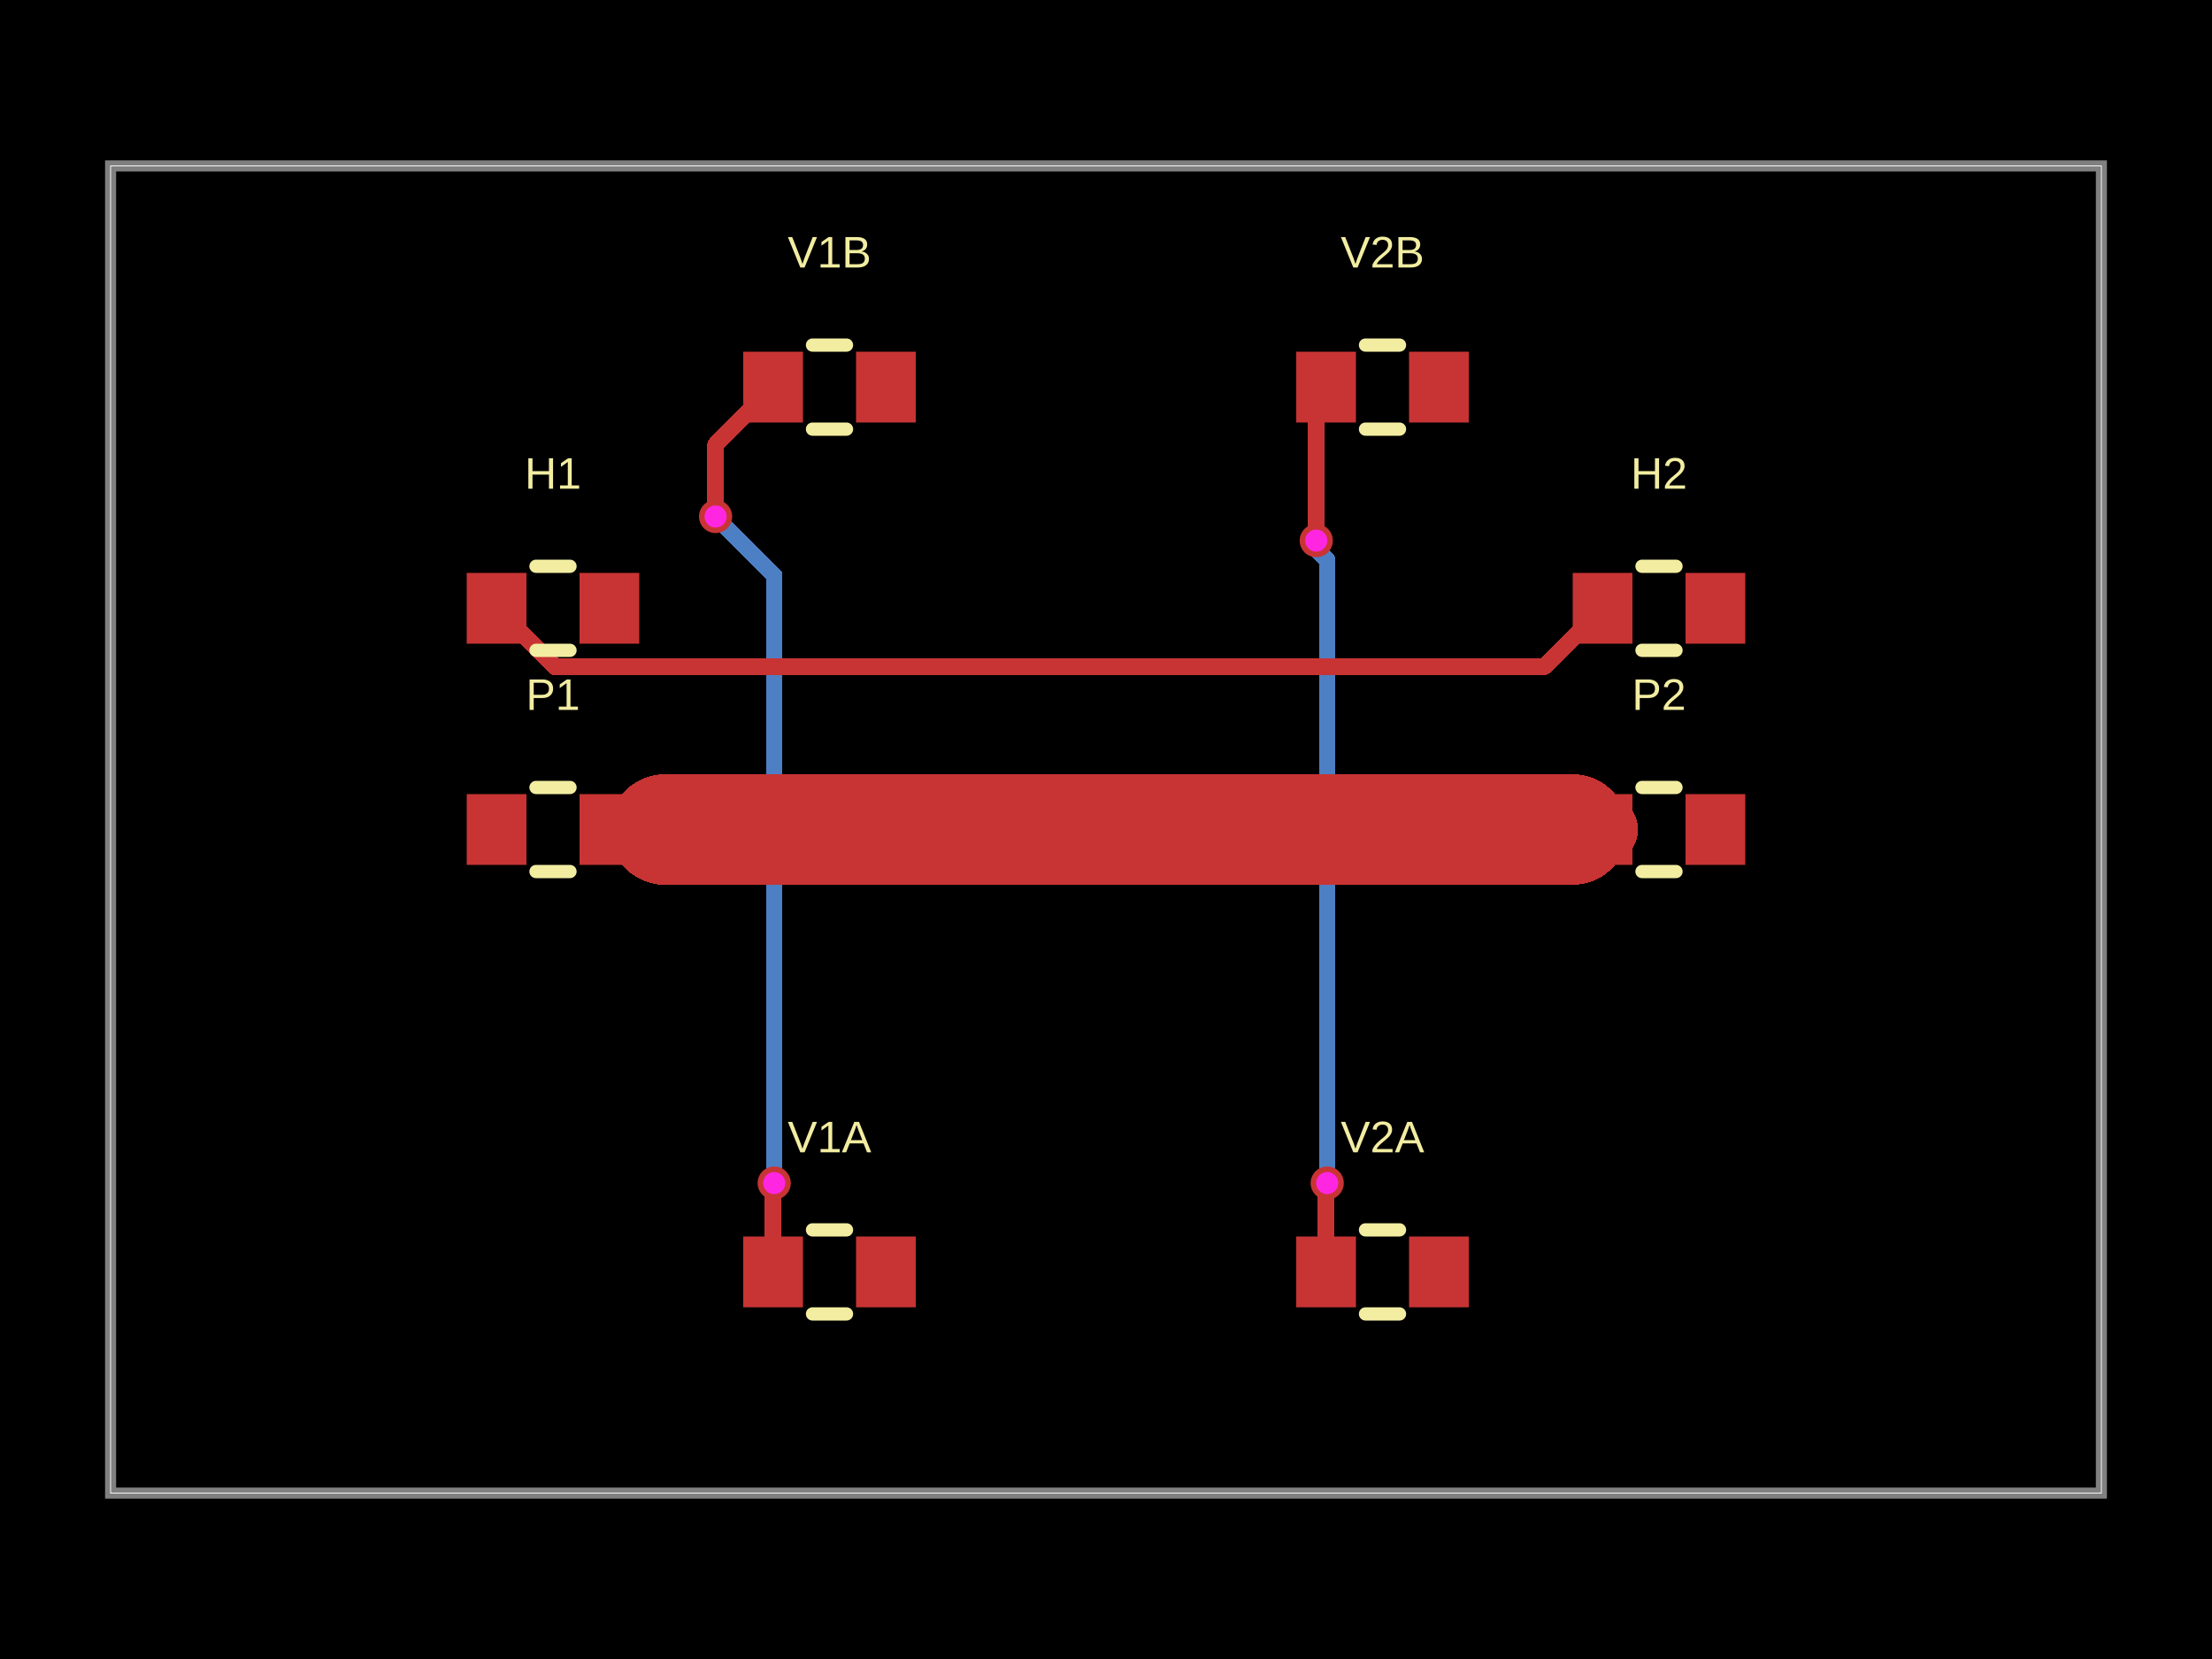
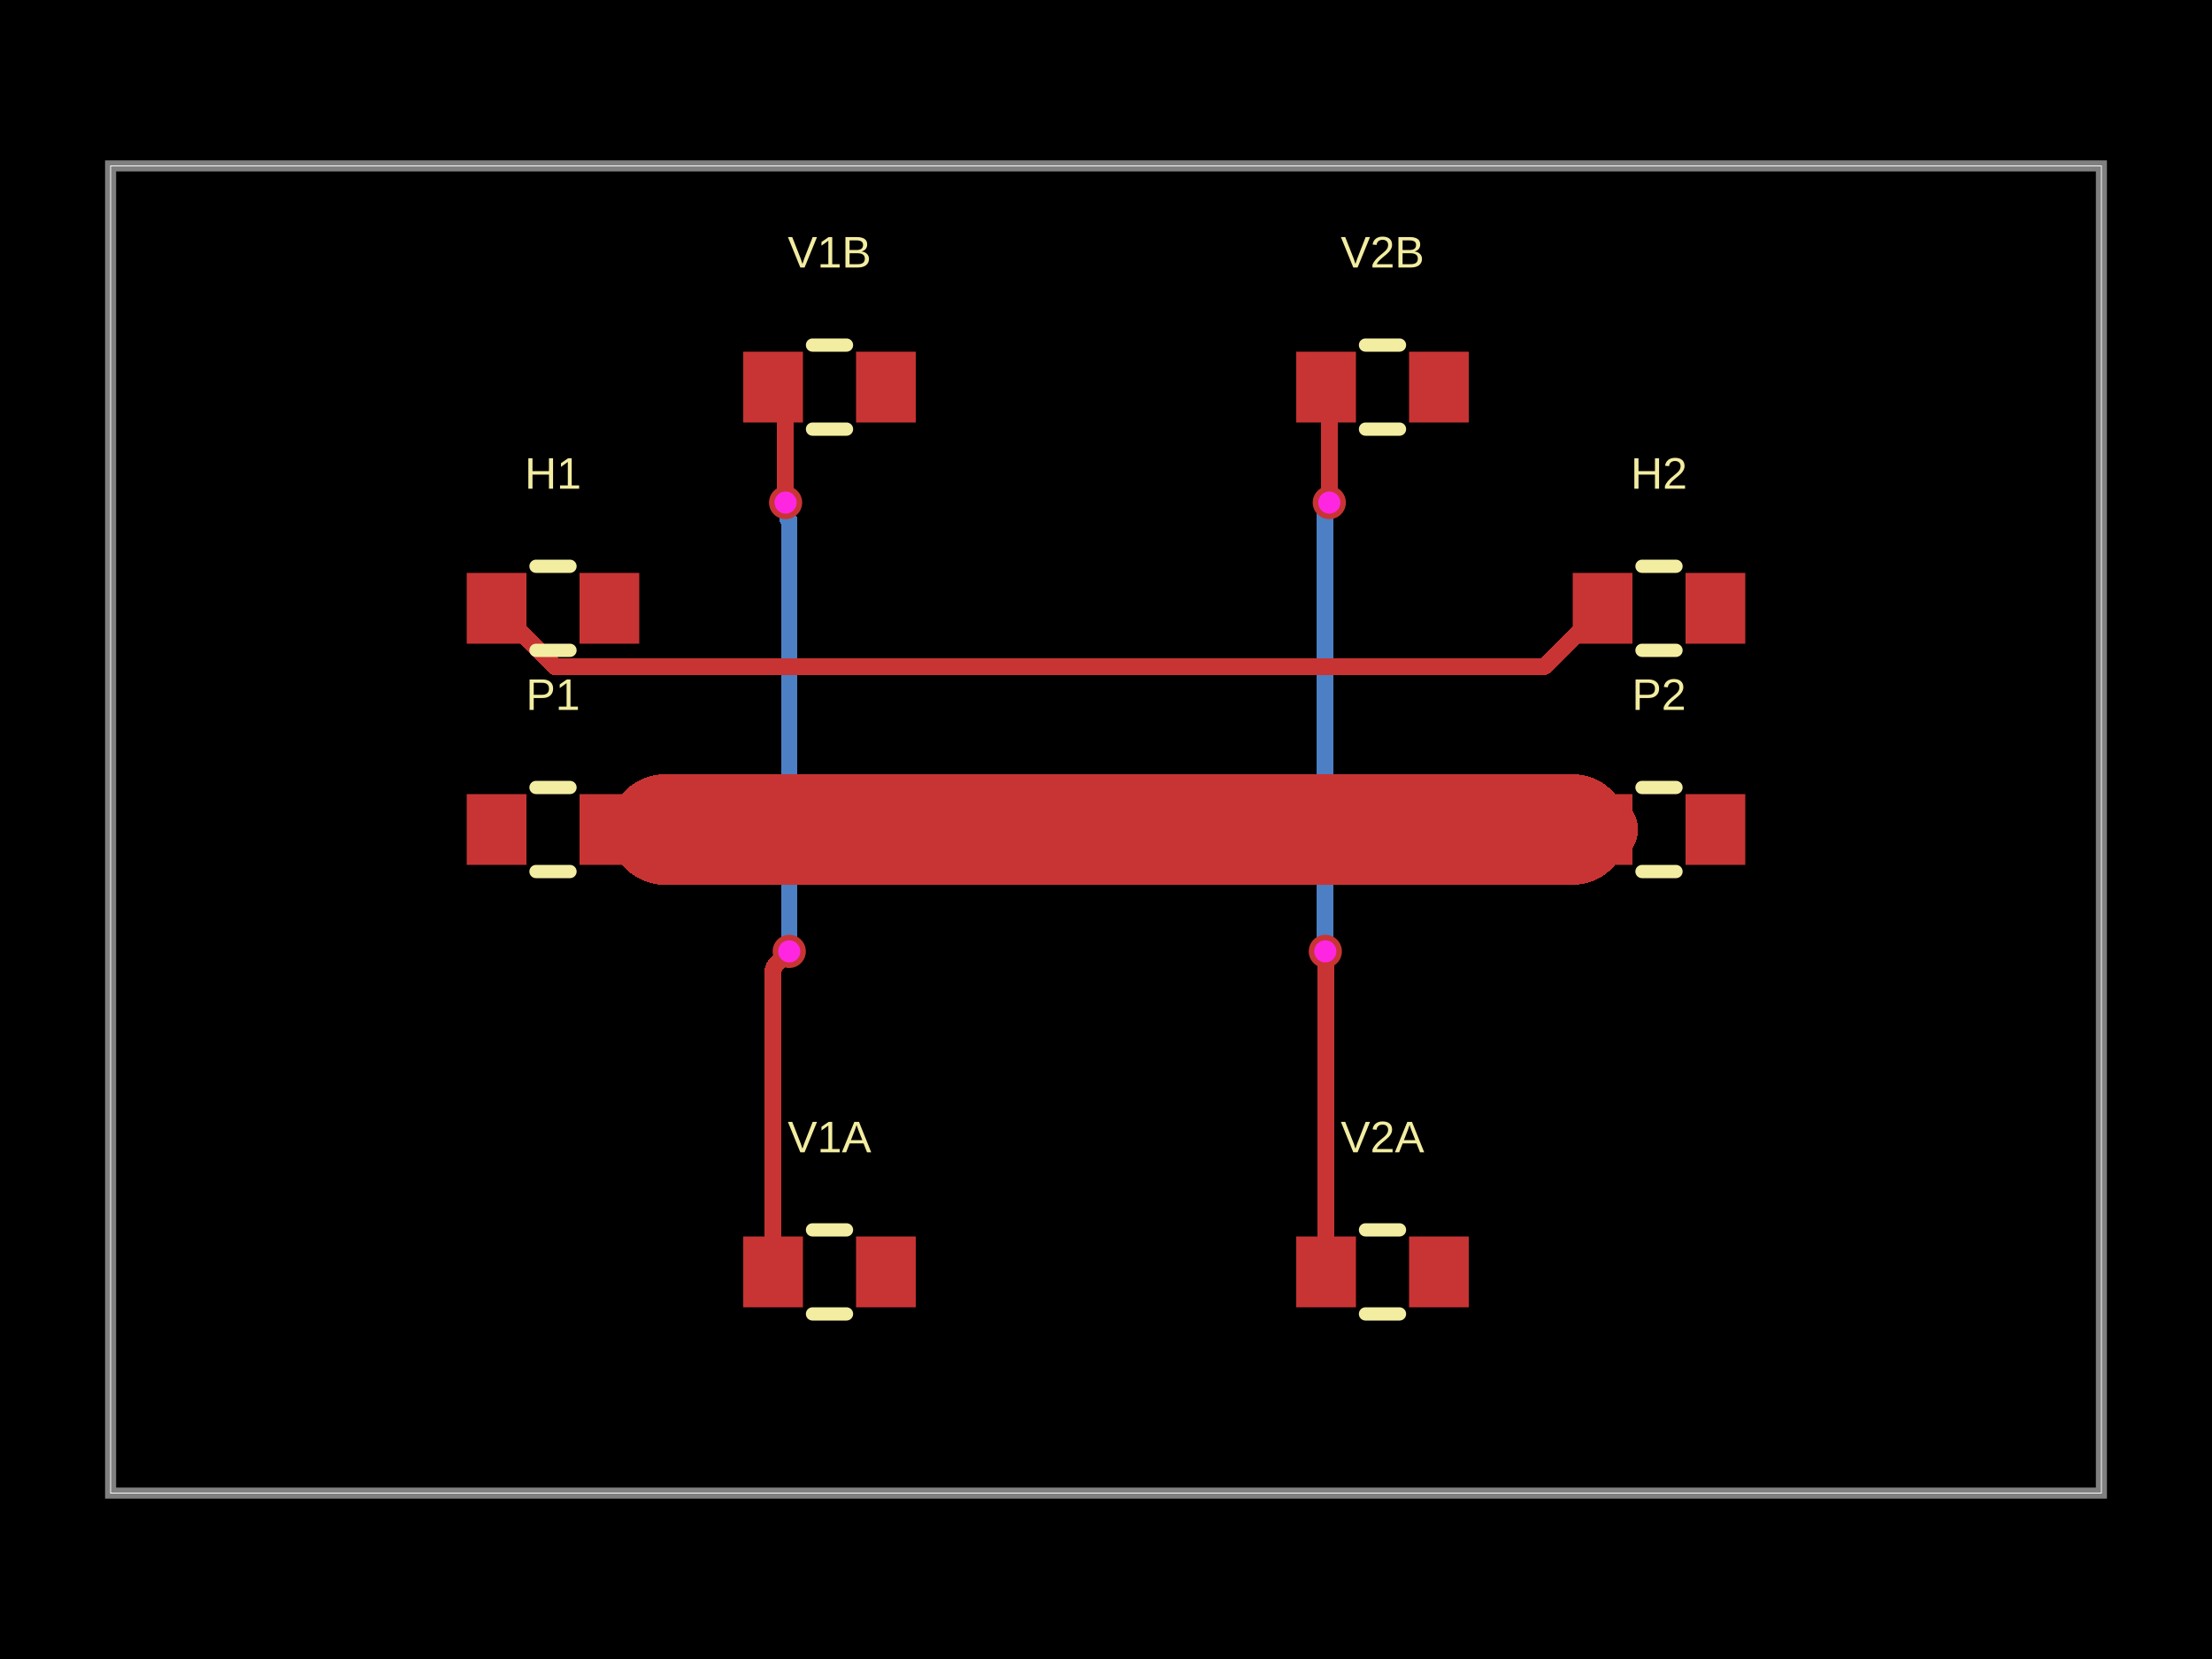
- <svg xmlns="http://www.w3.org/2000/svg" width="800" height="600" data-software-used-string="@tscircuit/core@0.0.1607">
+ <svg xmlns="http://www.w3.org/2000/svg" width="800" height="600" data-software-used-string="@tscircuit/core@0.0.1713">
  <style />
  <rect class="boundary" x="0" y="0" fill="#000" width="800" height="600" data-type="pcb_background" data-pcb-layer="global" />
  <rect class="pcb-boundary" fill="none" stroke="#fff" stroke-width="0.3" x="40" y="60" width="720" height="480" data-type="pcb_boundary" data-pcb-layer="global" />
  <path class="pcb-board" d="M 40 540 L 760 540 L 760 60 L 40 60 Z" fill="none" stroke="rgba(255, 255, 255, 0.5)" stroke-width="4" data-type="pcb_board" data-pcb-layer="board" />
-   <path class="pcb-trace" stroke="rgb(77, 127, 196)" fill="none" d="M 480 427.88 L 480 202.508" stroke-width="6" stroke-linecap="round" stroke-linejoin="round" shape-rendering="crispEdges" data-type="pcb_trace" data-pcb-layer="bottom" />
-   <path class="pcb-trace" stroke="rgb(77, 127, 196)" fill="none" d="M 480 202.508 L 475.711 198.219" stroke-width="6" stroke-linecap="round" stroke-linejoin="round" shape-rendering="crispEdges" data-type="pcb_trace" data-pcb-layer="bottom" />
-   <path class="pcb-trace" stroke="rgb(77, 127, 196)" fill="none" d="M 475.711 198.219 L 475.711 195.849" stroke-width="6" stroke-linecap="round" stroke-linejoin="round" shape-rendering="crispEdges" data-type="pcb_trace" data-pcb-layer="bottom" />
-   <path class="pcb-trace" stroke="rgb(77, 127, 196)" fill="none" d="M 475.711 195.849 L 476.04 195.52" stroke-width="6" stroke-linecap="round" stroke-linejoin="round" shape-rendering="crispEdges" data-type="pcb_trace" data-pcb-layer="bottom" />
-   <path class="pcb-trace" stroke="rgb(77, 127, 196)" fill="none" d="M 280 427.88 L 280 208.111" stroke-width="6" stroke-linecap="round" stroke-linejoin="round" shape-rendering="crispEdges" data-type="pcb_trace" data-pcb-layer="bottom" />
-   <path class="pcb-trace" stroke="rgb(77, 127, 196)" fill="none" d="M 280 208.111 L 261.833 189.945" stroke-width="6" stroke-linecap="round" stroke-linejoin="round" shape-rendering="crispEdges" data-type="pcb_trace" data-pcb-layer="bottom" />
-   <path class="pcb-trace" stroke="rgb(77, 127, 196)" fill="none" d="M 261.833 189.945 L 261.833 189.833" stroke-width="6" stroke-linecap="round" stroke-linejoin="round" shape-rendering="crispEdges" data-type="pcb_trace" data-pcb-layer="bottom" />
-   <path class="pcb-trace" stroke="rgb(77, 127, 196)" fill="none" d="M 261.833 189.833 L 258.8 186.8" stroke-width="6" stroke-linecap="round" stroke-linejoin="round" shape-rendering="crispEdges" data-type="pcb_trace" data-pcb-layer="bottom" />
+   <path class="pcb-trace" stroke="rgb(77, 127, 196)" fill="none" d="M 479.32 344.08 L 479.32 188.719" stroke-width="6" stroke-linecap="round" stroke-linejoin="round" shape-rendering="crispEdges" data-type="pcb_trace" data-pcb-layer="bottom" />
+   <path class="pcb-trace" stroke="rgb(77, 127, 196)" fill="none" d="M 479.32 188.719 L 479.32 183.2" stroke-width="6" stroke-linecap="round" stroke-linejoin="round" shape-rendering="crispEdges" data-type="pcb_trace" data-pcb-layer="bottom" />
+   <path class="pcb-trace" stroke="rgb(77, 127, 196)" fill="none" d="M 479.32 183.2 L 480.76 181.76" stroke-width="6" stroke-linecap="round" stroke-linejoin="round" shape-rendering="crispEdges" data-type="pcb_trace" data-pcb-layer="bottom" />
+   <path class="pcb-trace" stroke="rgb(77, 127, 196)" fill="none" d="M 285.44 344.08 L 285.44 188.284" stroke-width="6" stroke-linecap="round" stroke-linejoin="round" shape-rendering="crispEdges" data-type="pcb_trace" data-pcb-layer="bottom" />
+   <path class="pcb-trace" stroke="rgb(77, 127, 196)" fill="none" d="M 285.44 188.284 L 284.821 187.665" stroke-width="6" stroke-linecap="round" stroke-linejoin="round" shape-rendering="crispEdges" data-type="pcb_trace" data-pcb-layer="bottom" />
+   <path class="pcb-trace" stroke="rgb(77, 127, 196)" fill="none" d="M 284.821 187.665 L 284.821 182.461" stroke-width="6" stroke-linecap="round" stroke-linejoin="round" shape-rendering="crispEdges" data-type="pcb_trace" data-pcb-layer="bottom" />
+   <path class="pcb-trace" stroke="rgb(77, 127, 196)" fill="none" d="M 284.821 182.461 L 284.12 181.76" stroke-width="6" stroke-linecap="round" stroke-linejoin="round" shape-rendering="crispEdges" data-type="pcb_trace" data-pcb-layer="bottom" />
  <rect class="pcb-pad" fill="rgb(200, 52, 52)" x="168.8" y="287.2" width="21.6" height="25.6" data-type="pcb_smtpad" data-pcb-layer="top" data-pad-name="P1.pin1" />
  <rect class="pcb-pad" fill="rgb(200, 52, 52)" x="209.6" y="287.2" width="21.6" height="25.6" data-type="pcb_smtpad" data-pcb-layer="top" data-pad-name="P1.pin2" />
  <rect class="pcb-pad" fill="rgb(200, 52, 52)" x="568.8" y="287.2" width="21.6" height="25.6" data-type="pcb_smtpad" data-pcb-layer="top" data-pad-name="P2.pin1" />
  <rect class="pcb-pad" fill="rgb(200, 52, 52)" x="609.6" y="287.2" width="21.6" height="25.6" data-type="pcb_smtpad" data-pcb-layer="top" data-pad-name="P2.pin2" />
  <rect class="pcb-pad" fill="rgb(200, 52, 52)" x="168.8" y="207.2" width="21.6" height="25.6" data-type="pcb_smtpad" data-pcb-layer="top" data-pad-name="H1.pin1" data-pad-net-name="GND" />
  <rect class="pcb-pad" fill="rgb(200, 52, 52)" x="209.6" y="207.2" width="21.6" height="25.6" data-type="pcb_smtpad" data-pcb-layer="top" data-pad-name="H1.pin2" />
  <rect class="pcb-pad" fill="rgb(200, 52, 52)" x="568.8" y="207.2" width="21.6" height="25.6" data-type="pcb_smtpad" data-pcb-layer="top" data-pad-name="H2.pin1" data-pad-net-name="GND" />
  <rect class="pcb-pad" fill="rgb(200, 52, 52)" x="609.6" y="207.2" width="21.6" height="25.6" data-type="pcb_smtpad" data-pcb-layer="top" data-pad-name="H2.pin2" />
  <rect class="pcb-pad" fill="rgb(200, 52, 52)" x="268.8" y="447.2" width="21.6" height="25.6" data-type="pcb_smtpad" data-pcb-layer="top" data-pad-name="V1A.pin1" />
  <rect class="pcb-pad" fill="rgb(200, 52, 52)" x="309.6" y="447.2" width="21.6" height="25.6" data-type="pcb_smtpad" data-pcb-layer="top" data-pad-name="V1A.pin2" />
  <rect class="pcb-pad" fill="rgb(200, 52, 52)" x="268.8" y="127.2" width="21.6" height="25.6" data-type="pcb_smtpad" data-pcb-layer="top" data-pad-name="V1B.pin1" />
  <rect class="pcb-pad" fill="rgb(200, 52, 52)" x="309.6" y="127.2" width="21.6" height="25.6" data-type="pcb_smtpad" data-pcb-layer="top" data-pad-name="V1B.pin2" />
  <rect class="pcb-pad" fill="rgb(200, 52, 52)" x="468.8" y="447.2" width="21.6" height="25.6" data-type="pcb_smtpad" data-pcb-layer="top" data-pad-name="V2A.pin1" />
  <rect class="pcb-pad" fill="rgb(200, 52, 52)" x="509.6" y="447.2" width="21.6" height="25.6" data-type="pcb_smtpad" data-pcb-layer="top" data-pad-name="V2A.pin2" />
  <rect class="pcb-pad" fill="rgb(200, 52, 52)" x="468.8" y="127.2" width="21.6" height="25.6" data-type="pcb_smtpad" data-pcb-layer="top" data-pad-name="V2B.pin1" />
  <rect class="pcb-pad" fill="rgb(200, 52, 52)" x="509.6" y="127.2" width="21.6" height="25.6" data-type="pcb_smtpad" data-pcb-layer="top" data-pad-name="V2B.pin2" />
  <path class="pcb-trace" stroke="rgb(200, 52, 52)" fill="none" d="M 220.4 300 L 230.4 300" stroke-width="21.6" stroke-linecap="round" stroke-linejoin="round" shape-rendering="crispEdges" data-type="pcb_trace" data-pcb-layer="top" />
  <path class="pcb-trace" stroke="rgb(200, 52, 52)" fill="none" d="M 230.4 300 L 231.2 300" stroke-width="25.6" stroke-linecap="round" stroke-linejoin="round" shape-rendering="crispEdges" data-type="pcb_trace" data-pcb-layer="top" />
  <path class="pcb-trace" stroke="rgb(200, 52, 52)" fill="none" d="M 231.2 300 L 240.4 300" stroke-width="25.6" stroke-linecap="round" stroke-linejoin="round" shape-rendering="crispEdges" data-type="pcb_trace" data-pcb-layer="top" />
  <path class="pcb-trace" stroke="rgb(200, 52, 52)" fill="none" d="M 240.4 300 L 250.4 300" stroke-width="40" stroke-linecap="round" stroke-linejoin="round" shape-rendering="crispEdges" data-type="pcb_trace" data-pcb-layer="top" />
  <path class="pcb-trace" stroke="rgb(200, 52, 52)" fill="none" d="M 250.4 300 L 260.4 300" stroke-width="40" stroke-linecap="round" stroke-linejoin="round" shape-rendering="crispEdges" data-type="pcb_trace" data-pcb-layer="top" />
  <path class="pcb-trace" stroke="rgb(200, 52, 52)" fill="none" d="M 260.4 300 L 270.4 300" stroke-width="40" stroke-linecap="round" stroke-linejoin="round" shape-rendering="crispEdges" data-type="pcb_trace" data-pcb-layer="top" />
  <path class="pcb-trace" stroke="rgb(200, 52, 52)" fill="none" d="M 270.4 300 L 280.4 300" stroke-width="40" stroke-linecap="round" stroke-linejoin="round" shape-rendering="crispEdges" data-type="pcb_trace" data-pcb-layer="top" />
  <path class="pcb-trace" stroke="rgb(200, 52, 52)" fill="none" d="M 280.4 300 L 290.4 300" stroke-width="40" stroke-linecap="round" stroke-linejoin="round" shape-rendering="crispEdges" data-type="pcb_trace" data-pcb-layer="top" />
  <path class="pcb-trace" stroke="rgb(200, 52, 52)" fill="none" d="M 290.4 300 L 300.4 300" stroke-width="40" stroke-linecap="round" stroke-linejoin="round" shape-rendering="crispEdges" data-type="pcb_trace" data-pcb-layer="top" />
  <path class="pcb-trace" stroke="rgb(200, 52, 52)" fill="none" d="M 300.4 300 L 499.6 300" stroke-width="40" stroke-linecap="round" stroke-linejoin="round" shape-rendering="crispEdges" data-type="pcb_trace" data-pcb-layer="top" />
  <path class="pcb-trace" stroke="rgb(200, 52, 52)" fill="none" d="M 499.6 300 L 509.6 300" stroke-width="40" stroke-linecap="round" stroke-linejoin="round" shape-rendering="crispEdges" data-type="pcb_trace" data-pcb-layer="top" />
  <path class="pcb-trace" stroke="rgb(200, 52, 52)" fill="none" d="M 509.6 300 L 519.6 300" stroke-width="40" stroke-linecap="round" stroke-linejoin="round" shape-rendering="crispEdges" data-type="pcb_trace" data-pcb-layer="top" />
  <path class="pcb-trace" stroke="rgb(200, 52, 52)" fill="none" d="M 519.6 300 L 529.6 300" stroke-width="40" stroke-linecap="round" stroke-linejoin="round" shape-rendering="crispEdges" data-type="pcb_trace" data-pcb-layer="top" />
  <path class="pcb-trace" stroke="rgb(200, 52, 52)" fill="none" d="M 529.6 300 L 539.6 300" stroke-width="40" stroke-linecap="round" stroke-linejoin="round" shape-rendering="crispEdges" data-type="pcb_trace" data-pcb-layer="top" />
  <path class="pcb-trace" stroke="rgb(200, 52, 52)" fill="none" d="M 539.6 300 L 549.6 300" stroke-width="40" stroke-linecap="round" stroke-linejoin="round" shape-rendering="crispEdges" data-type="pcb_trace" data-pcb-layer="top" />
  <path class="pcb-trace" stroke="rgb(200, 52, 52)" fill="none" d="M 549.6 300 L 559.6 300" stroke-width="40" stroke-linecap="round" stroke-linejoin="round" shape-rendering="crispEdges" data-type="pcb_trace" data-pcb-layer="top" />
  <path class="pcb-trace" stroke="rgb(200, 52, 52)" fill="none" d="M 559.6 300 L 568.8 300" stroke-width="40" stroke-linecap="round" stroke-linejoin="round" shape-rendering="crispEdges" data-type="pcb_trace" data-pcb-layer="top" />
  <path class="pcb-trace" stroke="rgb(200, 52, 52)" fill="none" d="M 568.8 300 L 568.8 300" stroke-width="40" stroke-linecap="round" stroke-linejoin="round" shape-rendering="crispEdges" data-type="pcb_trace" data-pcb-layer="top" />
  <path class="pcb-trace" stroke="rgb(200, 52, 52)" fill="none" d="M 568.8 300 L 568.8 300" stroke-width="25.6" stroke-linecap="round" stroke-linejoin="round" shape-rendering="crispEdges" data-type="pcb_trace" data-pcb-layer="top" />
  <path class="pcb-trace" stroke="rgb(200, 52, 52)" fill="none" d="M 568.8 300 L 569.6 300" stroke-width="25.6" stroke-linecap="round" stroke-linejoin="round" shape-rendering="crispEdges" data-type="pcb_trace" data-pcb-layer="top" />
  <path class="pcb-trace" stroke="rgb(200, 52, 52)" fill="none" d="M 569.6 300 L 579.6 300" stroke-width="25.6" stroke-linecap="round" stroke-linejoin="round" shape-rendering="crispEdges" data-type="pcb_trace" data-pcb-layer="top" />
-   <path class="pcb-trace" stroke="rgb(200, 52, 52)" fill="none" d="M 179.6 220 L 200.805 241.205" stroke-width="6" stroke-linecap="round" stroke-linejoin="round" shape-rendering="crispEdges" data-type="pcb_trace" data-pcb-layer="top" />
-   <path class="pcb-trace" stroke="rgb(200, 52, 52)" fill="none" d="M 200.805 241.205 L 558.395 241.205" stroke-width="6" stroke-linecap="round" stroke-linejoin="round" shape-rendering="crispEdges" data-type="pcb_trace" data-pcb-layer="top" />
-   <path class="pcb-trace" stroke="rgb(200, 52, 52)" fill="none" d="M 558.395 241.205 L 579.6 220" stroke-width="6" stroke-linecap="round" stroke-linejoin="round" shape-rendering="crispEdges" data-type="pcb_trace" data-pcb-layer="top" />
-   <path class="pcb-trace" stroke="rgb(200, 52, 52)" fill="none" d="M 479.6 460 L 479.6 430.428" stroke-width="6" stroke-linecap="round" stroke-linejoin="round" shape-rendering="crispEdges" data-type="pcb_trace" data-pcb-layer="top" />
-   <path class="pcb-trace" stroke="rgb(200, 52, 52)" fill="none" d="M 479.6 430.428 L 479.9 430.127" stroke-width="6" stroke-linecap="round" stroke-linejoin="round" shape-rendering="crispEdges" data-type="pcb_trace" data-pcb-layer="top" />
-   <path class="pcb-trace" stroke="rgb(200, 52, 52)" fill="none" d="M 479.9 430.127 L 479.9 427.98" stroke-width="6" stroke-linecap="round" stroke-linejoin="round" shape-rendering="crispEdges" data-type="pcb_trace" data-pcb-layer="top" />
-   <path class="pcb-trace" stroke="rgb(200, 52, 52)" fill="none" d="M 479.9 427.98 L 480 427.88" stroke-width="6" stroke-linecap="round" stroke-linejoin="round" shape-rendering="crispEdges" data-type="pcb_trace" data-pcb-layer="top" />
-   <path class="pcb-trace" stroke="rgb(200, 52, 52)" fill="none" d="M 476.04 195.52 L 476.04 143.56" stroke-width="6" stroke-linecap="round" stroke-linejoin="round" shape-rendering="crispEdges" data-type="pcb_trace" data-pcb-layer="top" />
-   <path class="pcb-trace" stroke="rgb(200, 52, 52)" fill="none" d="M 476.04 143.56 L 479.6 140" stroke-width="6" stroke-linecap="round" stroke-linejoin="round" shape-rendering="crispEdges" data-type="pcb_trace" data-pcb-layer="top" />
-   <path class="pcb-trace" stroke="rgb(200, 52, 52)" fill="none" d="M 279.6 460 L 279.6 430.428" stroke-width="6" stroke-linecap="round" stroke-linejoin="round" shape-rendering="crispEdges" data-type="pcb_trace" data-pcb-layer="top" />
-   <path class="pcb-trace" stroke="rgb(200, 52, 52)" fill="none" d="M 279.6 430.428 L 279.9 430.127" stroke-width="6" stroke-linecap="round" stroke-linejoin="round" shape-rendering="crispEdges" data-type="pcb_trace" data-pcb-layer="top" />
-   <path class="pcb-trace" stroke="rgb(200, 52, 52)" fill="none" d="M 279.9 430.127 L 279.9 427.98" stroke-width="6" stroke-linecap="round" stroke-linejoin="round" shape-rendering="crispEdges" data-type="pcb_trace" data-pcb-layer="top" />
-   <path class="pcb-trace" stroke="rgb(200, 52, 52)" fill="none" d="M 279.9 427.98 L 280 427.88" stroke-width="6" stroke-linecap="round" stroke-linejoin="round" shape-rendering="crispEdges" data-type="pcb_trace" data-pcb-layer="top" />
-   <path class="pcb-trace" stroke="rgb(200, 52, 52)" fill="none" d="M 258.8 186.8 L 258.8 160.8" stroke-width="6" stroke-linecap="round" stroke-linejoin="round" shape-rendering="crispEdges" data-type="pcb_trace" data-pcb-layer="top" />
-   <path class="pcb-trace" stroke="rgb(200, 52, 52)" fill="none" d="M 258.8 160.8 L 279.6 140" stroke-width="6" stroke-linecap="round" stroke-linejoin="round" shape-rendering="crispEdges" data-type="pcb_trace" data-pcb-layer="top" />
+   <path class="pcb-trace" stroke="rgb(200, 52, 52)" fill="none" d="M 179.6 220 L 200.806 241.206" stroke-width="6" stroke-linecap="round" stroke-linejoin="round" shape-rendering="crispEdges" data-type="pcb_trace" data-pcb-layer="top" />
+   <path class="pcb-trace" stroke="rgb(200, 52, 52)" fill="none" d="M 200.806 241.206 L 558.394 241.206" stroke-width="6" stroke-linecap="round" stroke-linejoin="round" shape-rendering="crispEdges" data-type="pcb_trace" data-pcb-layer="top" />
+   <path class="pcb-trace" stroke="rgb(200, 52, 52)" fill="none" d="M 558.394 241.206 L 579.6 220" stroke-width="6" stroke-linecap="round" stroke-linejoin="round" shape-rendering="crispEdges" data-type="pcb_trace" data-pcb-layer="top" />
+   <path class="pcb-trace" stroke="rgb(200, 52, 52)" fill="none" d="M 479.6 460 L 479.6 350" stroke-width="6" stroke-linecap="round" stroke-linejoin="round" shape-rendering="crispEdges" data-type="pcb_trace" data-pcb-layer="top" />
+   <path class="pcb-trace" stroke="rgb(200, 52, 52)" fill="none" d="M 479.6 350 L 479.6 344.36" stroke-width="6" stroke-linecap="round" stroke-linejoin="round" shape-rendering="crispEdges" data-type="pcb_trace" data-pcb-layer="top" />
+   <path class="pcb-trace" stroke="rgb(200, 52, 52)" fill="none" d="M 479.6 344.36 L 479.32 344.08" stroke-width="6" stroke-linecap="round" stroke-linejoin="round" shape-rendering="crispEdges" data-type="pcb_trace" data-pcb-layer="top" />
+   <path class="pcb-trace" stroke="rgb(200, 52, 52)" fill="none" d="M 480.76 181.76 L 480.76 141.16" stroke-width="6" stroke-linecap="round" stroke-linejoin="round" shape-rendering="crispEdges" data-type="pcb_trace" data-pcb-layer="top" />
+   <path class="pcb-trace" stroke="rgb(200, 52, 52)" fill="none" d="M 480.76 141.16 L 479.6 140" stroke-width="6" stroke-linecap="round" stroke-linejoin="round" shape-rendering="crispEdges" data-type="pcb_trace" data-pcb-layer="top" />
+   <path class="pcb-trace" stroke="rgb(200, 52, 52)" fill="none" d="M 279.6 460 L 279.6 350.572" stroke-width="6" stroke-linecap="round" stroke-linejoin="round" shape-rendering="crispEdges" data-type="pcb_trace" data-pcb-layer="top" />
+   <path class="pcb-trace" stroke="rgb(200, 52, 52)" fill="none" d="M 279.6 350.572 L 280.005 350.168" stroke-width="6" stroke-linecap="round" stroke-linejoin="round" shape-rendering="crispEdges" data-type="pcb_trace" data-pcb-layer="top" />
+   <path class="pcb-trace" stroke="rgb(200, 52, 52)" fill="none" d="M 280.005 350.168 L 280.005 349.515" stroke-width="6" stroke-linecap="round" stroke-linejoin="round" shape-rendering="crispEdges" data-type="pcb_trace" data-pcb-layer="top" />
+   <path class="pcb-trace" stroke="rgb(200, 52, 52)" fill="none" d="M 280.005 349.515 L 285.44 344.08" stroke-width="6" stroke-linecap="round" stroke-linejoin="round" shape-rendering="crispEdges" data-type="pcb_trace" data-pcb-layer="top" />
+   <path class="pcb-trace" stroke="rgb(200, 52, 52)" fill="none" d="M 284.12 181.76 L 284.12 144.52" stroke-width="6" stroke-linecap="round" stroke-linejoin="round" shape-rendering="crispEdges" data-type="pcb_trace" data-pcb-layer="top" />
+   <path class="pcb-trace" stroke="rgb(200, 52, 52)" fill="none" d="M 284.12 144.52 L 279.6 140" stroke-width="6" stroke-linecap="round" stroke-linejoin="round" shape-rendering="crispEdges" data-type="pcb_trace" data-pcb-layer="top" />
  <path class="pcb-silkscreen pcb-silkscreen-top" d="M 193.854 284.8 L 206.146 284.8" fill="none" stroke="#f2eda1" stroke-width="4.8" stroke-linecap="round" stroke-linejoin="round" data-pcb-component-id="pcb_component_0" data-pcb-silkscreen-path-id="pcb_silkscreen_path_0" data-type="pcb_silkscreen_path" data-pcb-layer="top" />
  <path class="pcb-silkscreen pcb-silkscreen-top" d="M 193.854 315.2 L 206.146 315.2" fill="none" stroke="#f2eda1" stroke-width="4.8" stroke-linecap="round" stroke-linejoin="round" data-pcb-component-id="pcb_component_0" data-pcb-silkscreen-path-id="pcb_silkscreen_path_1" data-type="pcb_silkscreen_path" data-pcb-layer="top" />
  <text x="0" y="0" dx="0" dy="0" fill="#f2eda1" font-family="Arial, sans-serif" font-size="16" text-anchor="middle" dominant-baseline="central" transform="matrix(1,0,0,1,200,251.2)" class="pcb-silkscreen-text pcb-silkscreen-top" data-pcb-silkscreen-text-id="pcb_silkscreen_text_0" stroke="none" data-type="pcb_silkscreen_text" data-pcb-layer="top">P1</text>
  <path class="pcb-silkscreen pcb-silkscreen-top" d="M 593.854 284.8 L 606.146 284.8" fill="none" stroke="#f2eda1" stroke-width="4.8" stroke-linecap="round" stroke-linejoin="round" data-pcb-component-id="pcb_component_1" data-pcb-silkscreen-path-id="pcb_silkscreen_path_2" data-type="pcb_silkscreen_path" data-pcb-layer="top" />
  <path class="pcb-silkscreen pcb-silkscreen-top" d="M 593.854 315.2 L 606.146 315.2" fill="none" stroke="#f2eda1" stroke-width="4.8" stroke-linecap="round" stroke-linejoin="round" data-pcb-component-id="pcb_component_1" data-pcb-silkscreen-path-id="pcb_silkscreen_path_3" data-type="pcb_silkscreen_path" data-pcb-layer="top" />
  <text x="0" y="0" dx="0" dy="0" fill="#f2eda1" font-family="Arial, sans-serif" font-size="16" text-anchor="middle" dominant-baseline="central" transform="matrix(1,0,0,1,600,251.2)" class="pcb-silkscreen-text pcb-silkscreen-top" data-pcb-silkscreen-text-id="pcb_silkscreen_text_1" stroke="none" data-type="pcb_silkscreen_text" data-pcb-layer="top">P2</text>
  <path class="pcb-silkscreen pcb-silkscreen-top" d="M 193.854 204.8 L 206.146 204.8" fill="none" stroke="#f2eda1" stroke-width="4.8" stroke-linecap="round" stroke-linejoin="round" data-pcb-component-id="pcb_component_2" data-pcb-silkscreen-path-id="pcb_silkscreen_path_4" data-type="pcb_silkscreen_path" data-pcb-layer="top" />
  <path class="pcb-silkscreen pcb-silkscreen-top" d="M 193.854 235.2 L 206.146 235.2" fill="none" stroke="#f2eda1" stroke-width="4.8" stroke-linecap="round" stroke-linejoin="round" data-pcb-component-id="pcb_component_2" data-pcb-silkscreen-path-id="pcb_silkscreen_path_5" data-type="pcb_silkscreen_path" data-pcb-layer="top" />
  <text x="0" y="0" dx="0" dy="0" fill="#f2eda1" font-family="Arial, sans-serif" font-size="16" text-anchor="middle" dominant-baseline="central" transform="matrix(1,0,0,1,200,171.2)" class="pcb-silkscreen-text pcb-silkscreen-top" data-pcb-silkscreen-text-id="pcb_silkscreen_text_2" stroke="none" data-type="pcb_silkscreen_text" data-pcb-layer="top">H1</text>
  <path class="pcb-silkscreen pcb-silkscreen-top" d="M 593.854 204.8 L 606.146 204.8" fill="none" stroke="#f2eda1" stroke-width="4.8" stroke-linecap="round" stroke-linejoin="round" data-pcb-component-id="pcb_component_3" data-pcb-silkscreen-path-id="pcb_silkscreen_path_6" data-type="pcb_silkscreen_path" data-pcb-layer="top" />
  <path class="pcb-silkscreen pcb-silkscreen-top" d="M 593.854 235.2 L 606.146 235.2" fill="none" stroke="#f2eda1" stroke-width="4.8" stroke-linecap="round" stroke-linejoin="round" data-pcb-component-id="pcb_component_3" data-pcb-silkscreen-path-id="pcb_silkscreen_path_7" data-type="pcb_silkscreen_path" data-pcb-layer="top" />
  <text x="0" y="0" dx="0" dy="0" fill="#f2eda1" font-family="Arial, sans-serif" font-size="16" text-anchor="middle" dominant-baseline="central" transform="matrix(1,0,0,1,600,171.2)" class="pcb-silkscreen-text pcb-silkscreen-top" data-pcb-silkscreen-text-id="pcb_silkscreen_text_3" stroke="none" data-type="pcb_silkscreen_text" data-pcb-layer="top">H2</text>
  <path class="pcb-silkscreen pcb-silkscreen-top" d="M 293.854 444.8 L 306.146 444.8" fill="none" stroke="#f2eda1" stroke-width="4.8" stroke-linecap="round" stroke-linejoin="round" data-pcb-component-id="pcb_component_4" data-pcb-silkscreen-path-id="pcb_silkscreen_path_8" data-type="pcb_silkscreen_path" data-pcb-layer="top" />
  <path class="pcb-silkscreen pcb-silkscreen-top" d="M 293.854 475.2 L 306.146 475.2" fill="none" stroke="#f2eda1" stroke-width="4.8" stroke-linecap="round" stroke-linejoin="round" data-pcb-component-id="pcb_component_4" data-pcb-silkscreen-path-id="pcb_silkscreen_path_9" data-type="pcb_silkscreen_path" data-pcb-layer="top" />
  <text x="0" y="0" dx="0" dy="0" fill="#f2eda1" font-family="Arial, sans-serif" font-size="16" text-anchor="middle" dominant-baseline="central" transform="matrix(1,0,0,1,300,411.2)" class="pcb-silkscreen-text pcb-silkscreen-top" data-pcb-silkscreen-text-id="pcb_silkscreen_text_4" stroke="none" data-type="pcb_silkscreen_text" data-pcb-layer="top">V1A</text>
  <path class="pcb-silkscreen pcb-silkscreen-top" d="M 293.854 124.8 L 306.146 124.8" fill="none" stroke="#f2eda1" stroke-width="4.8" stroke-linecap="round" stroke-linejoin="round" data-pcb-component-id="pcb_component_5" data-pcb-silkscreen-path-id="pcb_silkscreen_path_10" data-type="pcb_silkscreen_path" data-pcb-layer="top" />
  <path class="pcb-silkscreen pcb-silkscreen-top" d="M 293.854 155.2 L 306.146 155.2" fill="none" stroke="#f2eda1" stroke-width="4.8" stroke-linecap="round" stroke-linejoin="round" data-pcb-component-id="pcb_component_5" data-pcb-silkscreen-path-id="pcb_silkscreen_path_11" data-type="pcb_silkscreen_path" data-pcb-layer="top" />
  <text x="0" y="0" dx="0" dy="0" fill="#f2eda1" font-family="Arial, sans-serif" font-size="16" text-anchor="middle" dominant-baseline="central" transform="matrix(1,0,0,1,300,91.2)" class="pcb-silkscreen-text pcb-silkscreen-top" data-pcb-silkscreen-text-id="pcb_silkscreen_text_5" stroke="none" data-type="pcb_silkscreen_text" data-pcb-layer="top">V1B</text>
  <path class="pcb-silkscreen pcb-silkscreen-top" d="M 493.854 444.8 L 506.146 444.8" fill="none" stroke="#f2eda1" stroke-width="4.8" stroke-linecap="round" stroke-linejoin="round" data-pcb-component-id="pcb_component_6" data-pcb-silkscreen-path-id="pcb_silkscreen_path_12" data-type="pcb_silkscreen_path" data-pcb-layer="top" />
  <path class="pcb-silkscreen pcb-silkscreen-top" d="M 493.854 475.2 L 506.146 475.2" fill="none" stroke="#f2eda1" stroke-width="4.8" stroke-linecap="round" stroke-linejoin="round" data-pcb-component-id="pcb_component_6" data-pcb-silkscreen-path-id="pcb_silkscreen_path_13" data-type="pcb_silkscreen_path" data-pcb-layer="top" />
  <text x="0" y="0" dx="0" dy="0" fill="#f2eda1" font-family="Arial, sans-serif" font-size="16" text-anchor="middle" dominant-baseline="central" transform="matrix(1,0,0,1,500,411.2)" class="pcb-silkscreen-text pcb-silkscreen-top" data-pcb-silkscreen-text-id="pcb_silkscreen_text_6" stroke="none" data-type="pcb_silkscreen_text" data-pcb-layer="top">V2A</text>
  <path class="pcb-silkscreen pcb-silkscreen-top" d="M 493.854 124.8 L 506.146 124.8" fill="none" stroke="#f2eda1" stroke-width="4.8" stroke-linecap="round" stroke-linejoin="round" data-pcb-component-id="pcb_component_7" data-pcb-silkscreen-path-id="pcb_silkscreen_path_14" data-type="pcb_silkscreen_path" data-pcb-layer="top" />
  <path class="pcb-silkscreen pcb-silkscreen-top" d="M 493.854 155.2 L 506.146 155.2" fill="none" stroke="#f2eda1" stroke-width="4.8" stroke-linecap="round" stroke-linejoin="round" data-pcb-component-id="pcb_component_7" data-pcb-silkscreen-path-id="pcb_silkscreen_path_15" data-type="pcb_silkscreen_path" data-pcb-layer="top" />
  <text x="0" y="0" dx="0" dy="0" fill="#f2eda1" font-family="Arial, sans-serif" font-size="16" text-anchor="middle" dominant-baseline="central" transform="matrix(1,0,0,1,500,91.2)" class="pcb-silkscreen-text pcb-silkscreen-top" data-pcb-silkscreen-text-id="pcb_silkscreen_text_7" stroke="none" data-type="pcb_silkscreen_text" data-pcb-layer="top">V2B</text>
  <g data-type="pcb_via" data-pcb-layer="through">
-     <circle class="pcb-hole-outer" fill="rgb(200, 52, 52)" cx="480" cy="427.88" r="6" data-type="pcb_via" data-pcb-layer="top" />
-     <circle class="pcb-hole-inner" fill="#FF26E2" cx="480" cy="427.88" r="4" data-type="pcb_via" data-pcb-layer="drill" />
+     <circle class="pcb-hole-outer" fill="rgb(200, 52, 52)" cx="479.32" cy="344.08" r="6" data-type="pcb_via" data-pcb-layer="top" />
+     <circle class="pcb-hole-inner" fill="#FF26E2" cx="479.32" cy="344.08" r="4" data-type="pcb_via" data-pcb-layer="drill" />
  </g>
  <g data-type="pcb_via" data-pcb-layer="through">
-     <circle class="pcb-hole-outer" fill="rgb(200, 52, 52)" cx="476.04" cy="195.52" r="6" data-type="pcb_via" data-pcb-layer="top" />
-     <circle class="pcb-hole-inner" fill="#FF26E2" cx="476.04" cy="195.52" r="4" data-type="pcb_via" data-pcb-layer="drill" />
+     <circle class="pcb-hole-outer" fill="rgb(200, 52, 52)" cx="480.76" cy="181.76" r="6" data-type="pcb_via" data-pcb-layer="top" />
+     <circle class="pcb-hole-inner" fill="#FF26E2" cx="480.76" cy="181.76" r="4" data-type="pcb_via" data-pcb-layer="drill" />
  </g>
  <g data-type="pcb_via" data-pcb-layer="through">
-     <circle class="pcb-hole-outer" fill="rgb(200, 52, 52)" cx="280" cy="427.88" r="6" data-type="pcb_via" data-pcb-layer="top" />
-     <circle class="pcb-hole-inner" fill="#FF26E2" cx="280" cy="427.88" r="4" data-type="pcb_via" data-pcb-layer="drill" />
+     <circle class="pcb-hole-outer" fill="rgb(200, 52, 52)" cx="285.44" cy="344.08" r="6" data-type="pcb_via" data-pcb-layer="top" />
+     <circle class="pcb-hole-inner" fill="#FF26E2" cx="285.44" cy="344.08" r="4" data-type="pcb_via" data-pcb-layer="drill" />
  </g>
  <g data-type="pcb_via" data-pcb-layer="through">
-     <circle class="pcb-hole-outer" fill="rgb(200, 52, 52)" cx="258.8" cy="186.8" r="6" data-type="pcb_via" data-pcb-layer="top" />
-     <circle class="pcb-hole-inner" fill="#FF26E2" cx="258.8" cy="186.8" r="4" data-type="pcb_via" data-pcb-layer="drill" />
+     <circle class="pcb-hole-outer" fill="rgb(200, 52, 52)" cx="284.12" cy="181.76" r="6" data-type="pcb_via" data-pcb-layer="top" />
+     <circle class="pcb-hole-inner" fill="#FF26E2" cx="284.12" cy="181.76" r="4" data-type="pcb_via" data-pcb-layer="drill" />
  </g>
</svg>
